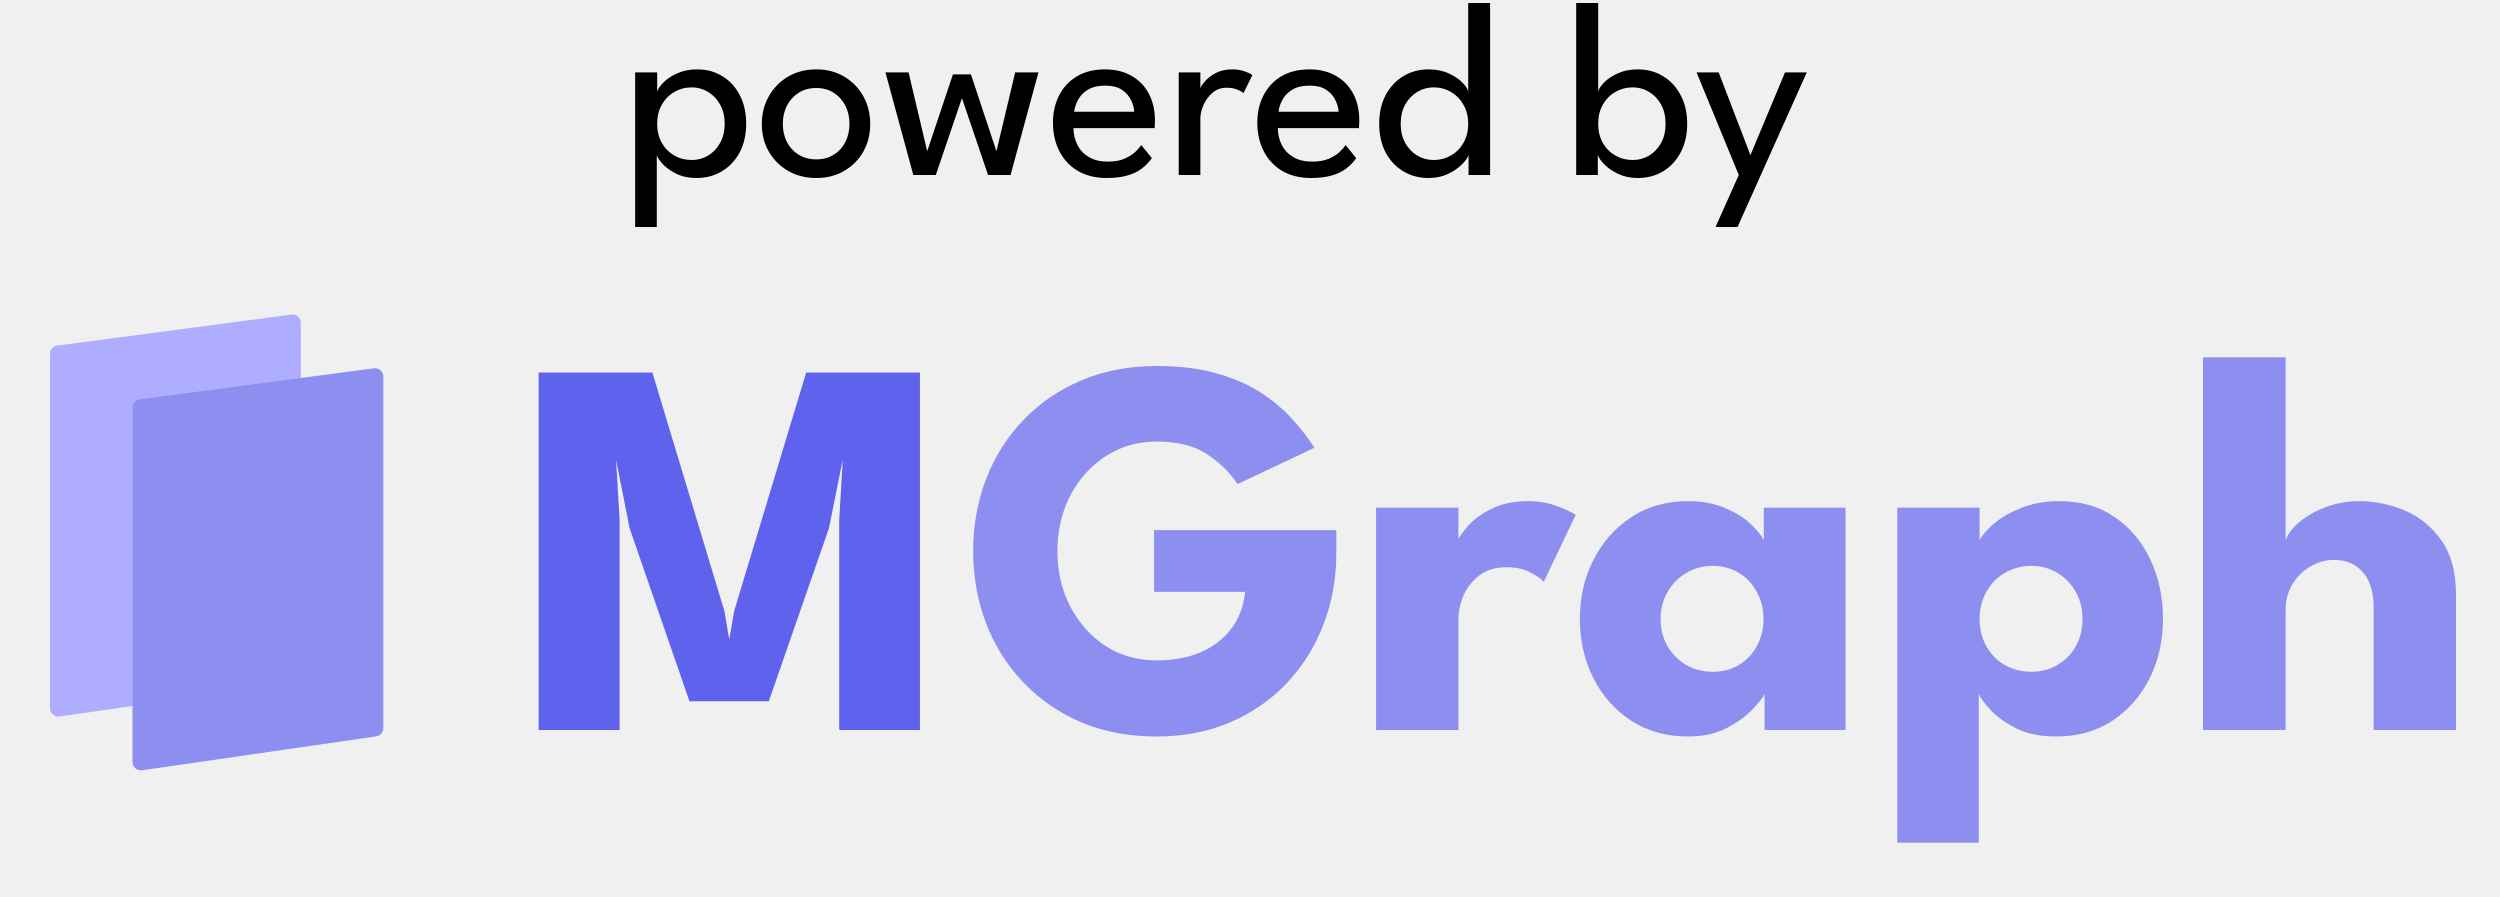
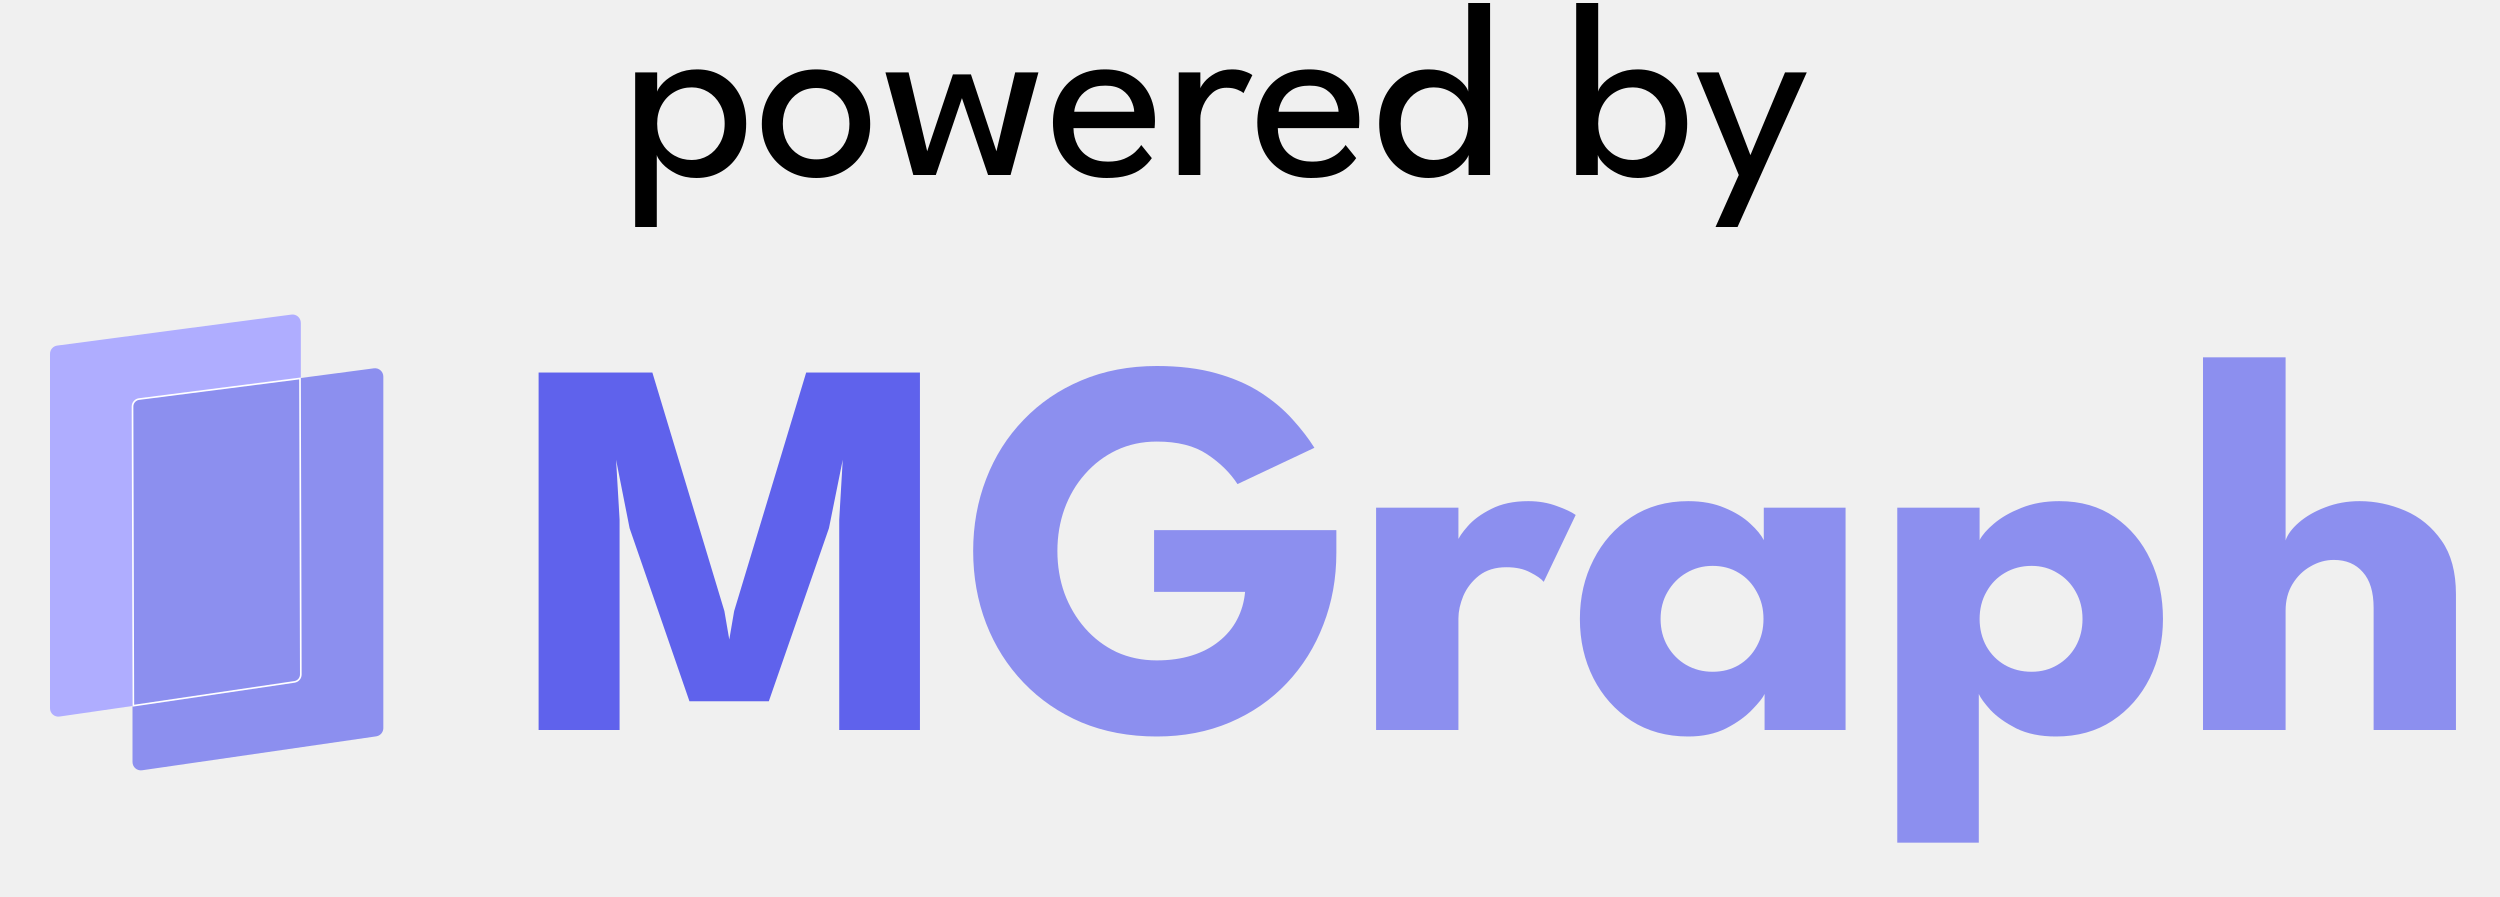
<svg xmlns="http://www.w3.org/2000/svg" width="1500" height="538" viewBox="0 0 1500 538" fill="none">
  <path d="M551.963 223.5V438H503.538V311.737L505.65 275.825L497.362 316.937L461.288 420.775H413.675L377.763 316.937L369.638 275.825L371.75 311.737V438H323.163V223.5H391.413L434.638 366.662L437.563 383.725L440.488 366.662L483.713 223.5H551.963Z" fill="#5F62EC" />
  <path d="M692.449 318.075H801.811V331.725C801.811 347.108 799.211 361.462 794.011 374.787C788.92 388.112 781.607 399.812 772.074 409.887C762.541 419.962 751.166 427.817 737.949 433.45C724.732 439.083 710.107 441.9 694.074 441.9C677.499 441.9 662.441 439.083 648.899 433.45C635.465 427.708 623.874 419.746 614.124 409.562C604.374 399.379 596.899 387.571 591.699 374.137C586.499 360.596 583.899 346.079 583.899 330.587C583.899 315.204 586.499 300.796 591.699 287.362C596.899 273.821 604.374 262.012 614.124 251.937C623.874 241.754 635.465 233.846 648.899 228.212C662.441 222.471 677.499 219.6 694.074 219.6C707.616 219.6 719.532 221.062 729.824 223.987C740.224 226.912 749.161 230.812 756.636 235.687C764.111 240.562 770.449 245.925 775.649 251.775C780.849 257.517 785.182 263.15 788.649 268.675L742.499 290.45C738.057 283.625 731.991 277.667 724.299 272.575C716.716 267.483 706.641 264.937 694.074 264.937C685.299 264.937 677.228 266.671 669.861 270.138C662.603 273.604 656.32 278.371 651.011 284.437C645.703 290.396 641.586 297.383 638.661 305.4C635.845 313.308 634.436 321.704 634.436 330.587C634.436 339.579 635.845 348.029 638.661 355.938C641.586 363.846 645.703 370.833 651.011 376.9C656.32 382.967 662.603 387.733 669.861 391.2C677.228 394.558 685.299 396.238 694.074 396.238C701.765 396.238 708.753 395.262 715.036 393.312C721.32 391.362 726.736 388.546 731.286 384.862C735.945 381.179 739.574 376.846 742.174 371.862C744.882 366.771 746.507 361.192 747.049 355.125H692.449V318.075ZM875.051 438H825.651V304.587H875.051V325.225H874.238C875.105 322.733 877.217 319.592 880.576 315.8C883.934 311.9 888.646 308.433 894.713 305.4C900.78 302.258 908.201 300.687 916.976 300.687C923.151 300.687 928.838 301.662 934.038 303.612C939.238 305.454 943.03 307.242 945.413 308.975L926.238 349.112C924.721 347.271 922.013 345.375 918.113 343.425C914.321 341.367 909.555 340.337 903.813 340.337C897.205 340.337 891.734 342.017 887.401 345.375C883.176 348.733 880.034 352.796 877.976 357.562C876.026 362.329 875.051 366.825 875.051 371.05V438ZM1058.75 438V416.387C1057.78 418.554 1055.29 421.696 1051.28 425.812C1047.38 429.929 1042.18 433.667 1035.68 437.025C1029.18 440.275 1021.6 441.9 1012.93 441.9C999.929 441.9 988.554 438.758 978.804 432.475C969.054 426.083 961.471 417.579 956.054 406.962C950.638 396.237 947.929 384.375 947.929 371.375C947.929 358.375 950.638 346.567 956.054 335.95C961.471 325.225 969.054 316.667 978.804 310.275C988.554 303.883 999.929 300.687 1012.93 300.687C1021.27 300.687 1028.58 302.042 1034.87 304.75C1041.15 307.35 1046.24 310.492 1050.14 314.175C1054.04 317.75 1056.75 321.054 1058.27 324.087V304.587H1107.34V438H1058.75ZM996.354 371.375C996.354 377.442 997.763 382.912 1000.58 387.787C1003.4 392.554 1007.13 396.292 1011.79 399C1016.56 401.708 1021.81 403.062 1027.55 403.062C1033.51 403.062 1038.77 401.708 1043.32 399C1047.87 396.292 1051.44 392.554 1054.04 387.787C1056.75 382.912 1058.1 377.442 1058.1 371.375C1058.1 365.308 1056.75 359.892 1054.04 355.125C1051.44 350.25 1047.87 346.458 1043.32 343.75C1038.77 340.933 1033.51 339.525 1027.55 339.525C1021.81 339.525 1016.56 340.933 1011.79 343.75C1007.13 346.458 1003.4 350.25 1000.58 355.125C997.763 359.892 996.354 365.308 996.354 371.375ZM1187.28 505.6H1138.36V304.587H1187.76V324.087C1189.28 321.054 1192.15 317.75 1196.38 314.175C1200.71 310.492 1206.18 307.35 1212.79 304.75C1219.51 302.042 1227.09 300.687 1235.54 300.687C1248.54 300.687 1259.64 303.883 1268.85 310.275C1278.17 316.667 1285.32 325.225 1290.3 335.95C1295.28 346.567 1297.78 358.375 1297.78 371.375C1297.78 384.375 1295.12 396.237 1289.81 406.962C1284.51 417.579 1277.03 426.083 1267.39 432.475C1257.86 438.758 1246.59 441.9 1233.59 441.9C1224.27 441.9 1216.31 440.275 1209.7 437.025C1203.2 433.667 1198.06 429.983 1194.26 425.975C1190.58 421.858 1188.25 418.662 1187.28 416.387V505.6ZM1249.51 371.375C1249.51 365.308 1248.16 359.892 1245.45 355.125C1242.74 350.25 1239.06 346.458 1234.4 343.75C1229.85 340.933 1224.71 339.525 1218.96 339.525C1213.01 339.525 1207.64 340.933 1202.88 343.75C1198.22 346.458 1194.53 350.25 1191.83 355.125C1189.12 359.892 1187.76 365.308 1187.76 371.375C1187.76 377.442 1189.12 382.912 1191.83 387.787C1194.53 392.554 1198.22 396.292 1202.88 399C1207.64 401.708 1213.01 403.062 1218.96 403.062C1224.71 403.062 1229.85 401.708 1234.4 399C1239.06 396.292 1242.74 392.554 1245.45 387.787C1248.16 382.912 1249.51 377.442 1249.51 371.375ZM1415.72 300.687C1425.04 300.687 1434.14 302.583 1443.02 306.375C1451.9 310.167 1459.22 316.179 1464.96 324.412C1470.7 332.537 1473.57 343.262 1473.57 356.587V438H1424.17V364.712C1424.17 355.179 1422 348.029 1417.67 343.262C1413.45 338.387 1407.65 335.95 1400.28 335.95C1395.41 335.95 1390.75 337.25 1386.31 339.85C1381.87 342.342 1378.24 345.917 1375.42 350.575C1372.71 355.125 1371.36 360.379 1371.36 366.337V438H1321.8V214.4H1371.36V324.25C1372.55 320.675 1375.2 317.1 1379.32 313.525C1383.55 309.842 1388.8 306.808 1395.08 304.425C1401.48 301.933 1408.35 300.687 1415.72 300.687Z" fill="#8C8FEF" />
  <path d="M30 212.296C30 209.788 31.858 207.668 34.344 207.339L174.839 188.748C177.835 188.352 180.495 190.683 180.495 193.705V404.621C180.495 407.105 178.671 409.213 176.212 409.569L35.717 429.93C32.702 430.367 30 428.029 30 424.982V212.296Z" fill="#AFADFF" />
  <path d="M79.505 244.537C79.505 242.029 81.363 239.909 83.849 239.58L224.344 220.99C227.34 220.593 230 222.925 230 225.947V436.862C230 439.347 228.176 441.454 225.717 441.81L85.222 462.172C82.207 462.609 79.505 460.27 79.505 457.223V244.537Z" fill="#8C8FEF" />
+   <path d="M83.44 239.435L180.002 227.068L180.488 404.674C180.494 406.91 178.858 408.811 176.646 409.138L80.006 423.421L79.512 243.911C79.506 241.642 81.19 239.724 83.44 239.435Z" stroke="white" />
  <path d="M394.075 136.2H381.1V43.425H394.3V54.975C394.75 53.425 396 51.6 398.05 49.5C400.1 47.4 402.85 45.575 406.3 44.025C409.8 42.425 413.8 41.625 418.3 41.625C424 41.625 429.05 43 433.45 45.75C437.9 48.45 441.375 52.25 443.875 57.15C446.425 62 447.7 67.7 447.7 74.25C447.7 80.8 446.4 86.525 443.8 91.425C441.2 96.275 437.65 100.05 433.15 102.75C428.7 105.45 423.6 106.8 417.85 106.8C413.2 106.8 409.125 105.925 405.625 104.175C402.175 102.425 399.45 100.45 397.45 98.25C395.5 96.05 394.375 94.3 394.075 93V136.2ZM434.8 74.25C434.8 69.8 433.875 65.95 432.025 62.7C430.225 59.45 427.825 56.925 424.825 55.125C421.825 53.325 418.575 52.425 415.075 52.425C411.225 52.425 407.725 53.35 404.575 55.2C401.425 57 398.925 59.55 397.075 62.85C395.225 66.1 394.3 69.9 394.3 74.25C394.3 78.6 395.225 82.425 397.075 85.725C398.925 88.975 401.425 91.5 404.575 93.3C407.725 95.1 411.225 96 415.075 96C418.575 96 421.825 95.125 424.825 93.375C427.825 91.575 430.225 89.05 432.025 85.8C433.875 82.55 434.8 78.7 434.8 74.25ZM489.795 106.8C483.445 106.8 477.795 105.375 472.845 102.525C467.945 99.675 464.095 95.825 461.295 90.975C458.495 86.075 457.095 80.55 457.095 74.4C457.095 68.25 458.495 62.7 461.295 57.75C464.095 52.8 467.945 48.875 472.845 45.975C477.795 43.075 483.445 41.625 489.795 41.625C496.095 41.625 501.67 43.075 506.52 45.975C511.42 48.875 515.245 52.8 517.995 57.75C520.745 62.7 522.12 68.25 522.12 74.4C522.12 80.55 520.745 86.075 517.995 90.975C515.245 95.825 511.42 99.675 506.52 102.525C501.67 105.375 496.095 106.8 489.795 106.8ZM489.795 95.625C493.795 95.625 497.27 94.7 500.22 92.85C503.22 91 505.545 88.475 507.195 85.275C508.845 82.025 509.67 78.375 509.67 74.325C509.67 70.275 508.845 66.625 507.195 63.375C505.545 60.125 503.22 57.55 500.22 55.65C497.27 53.75 493.795 52.8 489.795 52.8C485.745 52.8 482.22 53.75 479.22 55.65C476.22 57.55 473.87 60.125 472.17 63.375C470.52 66.625 469.695 70.275 469.695 74.325C469.695 78.375 470.52 82.025 472.17 85.275C473.87 88.475 476.22 91 479.22 92.85C482.22 94.7 485.745 95.625 489.795 95.625ZM577.163 58.875L561.488 105H547.988L531.263 43.425H545.138L556.313 90.75L571.763 44.625H582.563L597.863 90.75L609.113 43.425H623.063L606.338 105H592.838L577.163 58.875ZM644.079 76.875C644.129 80.575 644.929 83.95 646.479 87C648.029 90.05 650.329 92.475 653.379 94.275C656.479 96.075 660.279 96.975 664.779 96.975C668.579 96.975 671.804 96.425 674.454 95.325C677.154 94.175 679.354 92.825 681.054 91.275C682.754 89.675 683.979 88.25 684.729 87L691.104 94.875C689.454 97.275 687.429 99.375 685.029 101.175C682.679 102.975 679.804 104.35 676.404 105.3C673.004 106.3 668.854 106.8 663.954 106.8C657.354 106.8 651.629 105.4 646.779 102.6C641.979 99.75 638.279 95.825 635.679 90.825C633.079 85.775 631.779 80 631.779 73.5C631.779 67.5 633.004 62.1 635.454 57.3C637.904 52.45 641.454 48.625 646.104 45.825C650.804 43.025 656.454 41.625 663.054 41.625C669.104 41.625 674.354 42.9 678.804 45.45C683.304 47.95 686.779 51.5 689.229 56.1C691.729 60.7 692.979 66.2 692.979 72.6C692.979 73 692.954 73.725 692.904 74.775C692.854 75.775 692.804 76.475 692.754 76.875H644.079ZM680.529 67.05C680.479 65 679.879 62.75 678.729 60.3C677.629 57.85 675.829 55.75 673.329 54C670.829 52.25 667.454 51.375 663.204 51.375C658.804 51.375 655.254 52.225 652.554 53.925C649.904 55.625 647.954 57.7 646.704 60.15C645.454 62.55 644.729 64.85 644.529 67.05H680.529ZM720.214 105H707.239V43.425H720.214V54.075H719.839C720.089 52.775 721.014 51.15 722.614 49.2C724.214 47.25 726.414 45.5 729.214 43.95C732.014 42.4 735.364 41.625 739.264 41.625C742.114 41.625 744.614 42.025 746.764 42.825C748.964 43.575 750.514 44.325 751.414 45.075L746.089 55.875C745.389 55.175 744.164 54.475 742.414 53.775C740.664 53.025 738.489 52.65 735.889 52.65C732.589 52.65 729.764 53.675 727.414 55.725C725.064 57.775 723.264 60.25 722.014 63.15C720.814 66 720.214 68.65 720.214 71.1V105ZM766.687 76.875C766.737 80.575 767.537 83.95 769.087 87C770.637 90.05 772.937 92.475 775.987 94.275C779.087 96.075 782.887 96.975 787.387 96.975C791.187 96.975 794.412 96.425 797.062 95.325C799.762 94.175 801.962 92.825 803.662 91.275C805.362 89.675 806.587 88.25 807.337 87L813.712 94.875C812.062 97.275 810.037 99.375 807.637 101.175C805.287 102.975 802.412 104.35 799.012 105.3C795.612 106.3 791.462 106.8 786.562 106.8C779.962 106.8 774.237 105.4 769.387 102.6C764.587 99.75 760.887 95.825 758.287 90.825C755.687 85.775 754.387 80 754.387 73.5C754.387 67.5 755.612 62.1 758.062 57.3C760.512 52.45 764.062 48.625 768.712 45.825C773.412 43.025 779.062 41.625 785.662 41.625C791.712 41.625 796.962 42.9 801.412 45.45C805.912 47.95 809.387 51.5 811.837 56.1C814.337 60.7 815.587 66.2 815.587 72.6C815.587 73 815.562 73.725 815.512 74.775C815.462 75.775 815.412 76.475 815.362 76.875H766.687ZM803.137 67.05C803.087 65 802.487 62.75 801.337 60.3C800.237 57.85 798.437 55.75 795.937 54C793.437 52.25 790.062 51.375 785.812 51.375C781.412 51.375 777.862 52.225 775.162 53.925C772.512 55.625 770.562 57.7 769.312 60.15C768.062 62.55 767.337 64.85 767.137 67.05H803.137ZM857.146 106.8C851.496 106.8 846.421 105.45 841.921 102.75C837.471 100.05 833.946 96.275 831.346 91.425C828.796 86.525 827.521 80.8 827.521 74.25C827.521 67.7 828.796 62 831.346 57.15C833.946 52.25 837.471 48.45 841.921 45.75C846.421 43 851.496 41.625 857.146 41.625C861.696 41.625 865.696 42.425 869.146 44.025C872.596 45.575 875.346 47.4 877.396 49.5C879.446 51.6 880.621 53.425 880.921 54.975V1.8H894.046V105H881.146V93C880.596 94.7 879.221 96.625 877.021 98.775C874.871 100.925 872.096 102.8 868.696 104.4C865.296 106 861.446 106.8 857.146 106.8ZM860.146 96C863.946 96 867.421 95.1 870.571 93.3C873.721 91.5 876.221 88.975 878.071 85.725C879.971 82.425 880.921 78.6 880.921 74.25C880.921 69.9 879.971 66.1 878.071 62.85C876.221 59.55 873.721 57 870.571 55.2C867.421 53.35 863.946 52.425 860.146 52.425C856.646 52.425 853.396 53.325 850.396 55.125C847.396 56.925 844.971 59.45 843.121 62.7C841.321 65.95 840.421 69.8 840.421 74.25C840.421 78.7 841.321 82.55 843.121 85.8C844.971 89.05 847.396 91.575 850.396 93.375C853.396 95.125 856.646 96 860.146 96ZM945.712 105V1.8H958.912V54.975C959.212 53.425 960.387 51.6 962.437 49.5C964.487 47.4 967.237 45.575 970.687 44.025C974.137 42.425 978.112 41.625 982.612 41.625C988.362 41.625 993.462 43 997.912 45.75C1002.36 48.45 1005.86 52.25 1008.41 57.15C1011.01 62 1012.31 67.7 1012.31 74.25C1012.31 80.8 1011.01 86.525 1008.41 91.425C1005.86 96.275 1002.36 100.05 997.912 102.75C993.462 105.45 988.362 106.8 982.612 106.8C978.362 106.8 974.512 106 971.062 104.4C967.662 102.8 964.887 100.925 962.737 98.775C960.587 96.625 959.237 94.7 958.687 93V105H945.712ZM999.337 74.25C999.337 69.8 998.437 65.95 996.637 62.7C994.837 59.45 992.437 56.925 989.437 55.125C986.487 53.325 983.237 52.425 979.687 52.425C975.837 52.425 972.337 53.35 969.187 55.2C966.037 57 963.537 59.55 961.687 62.85C959.837 66.1 958.912 69.9 958.912 74.25C958.912 78.6 959.837 82.425 961.687 85.725C963.537 88.975 966.037 91.5 969.187 93.3C972.337 95.1 975.837 96 979.687 96C983.237 96 986.487 95.125 989.437 93.375C992.437 91.575 994.837 89.05 996.637 85.8C998.437 82.55 999.337 78.7 999.337 74.25ZM1050.25 93.075L1071.02 43.425H1084.07L1042.52 136.2H1029.32L1043.27 105L1017.92 43.425H1031.2L1050.25 93.075Z" fill="black" />
</svg>
